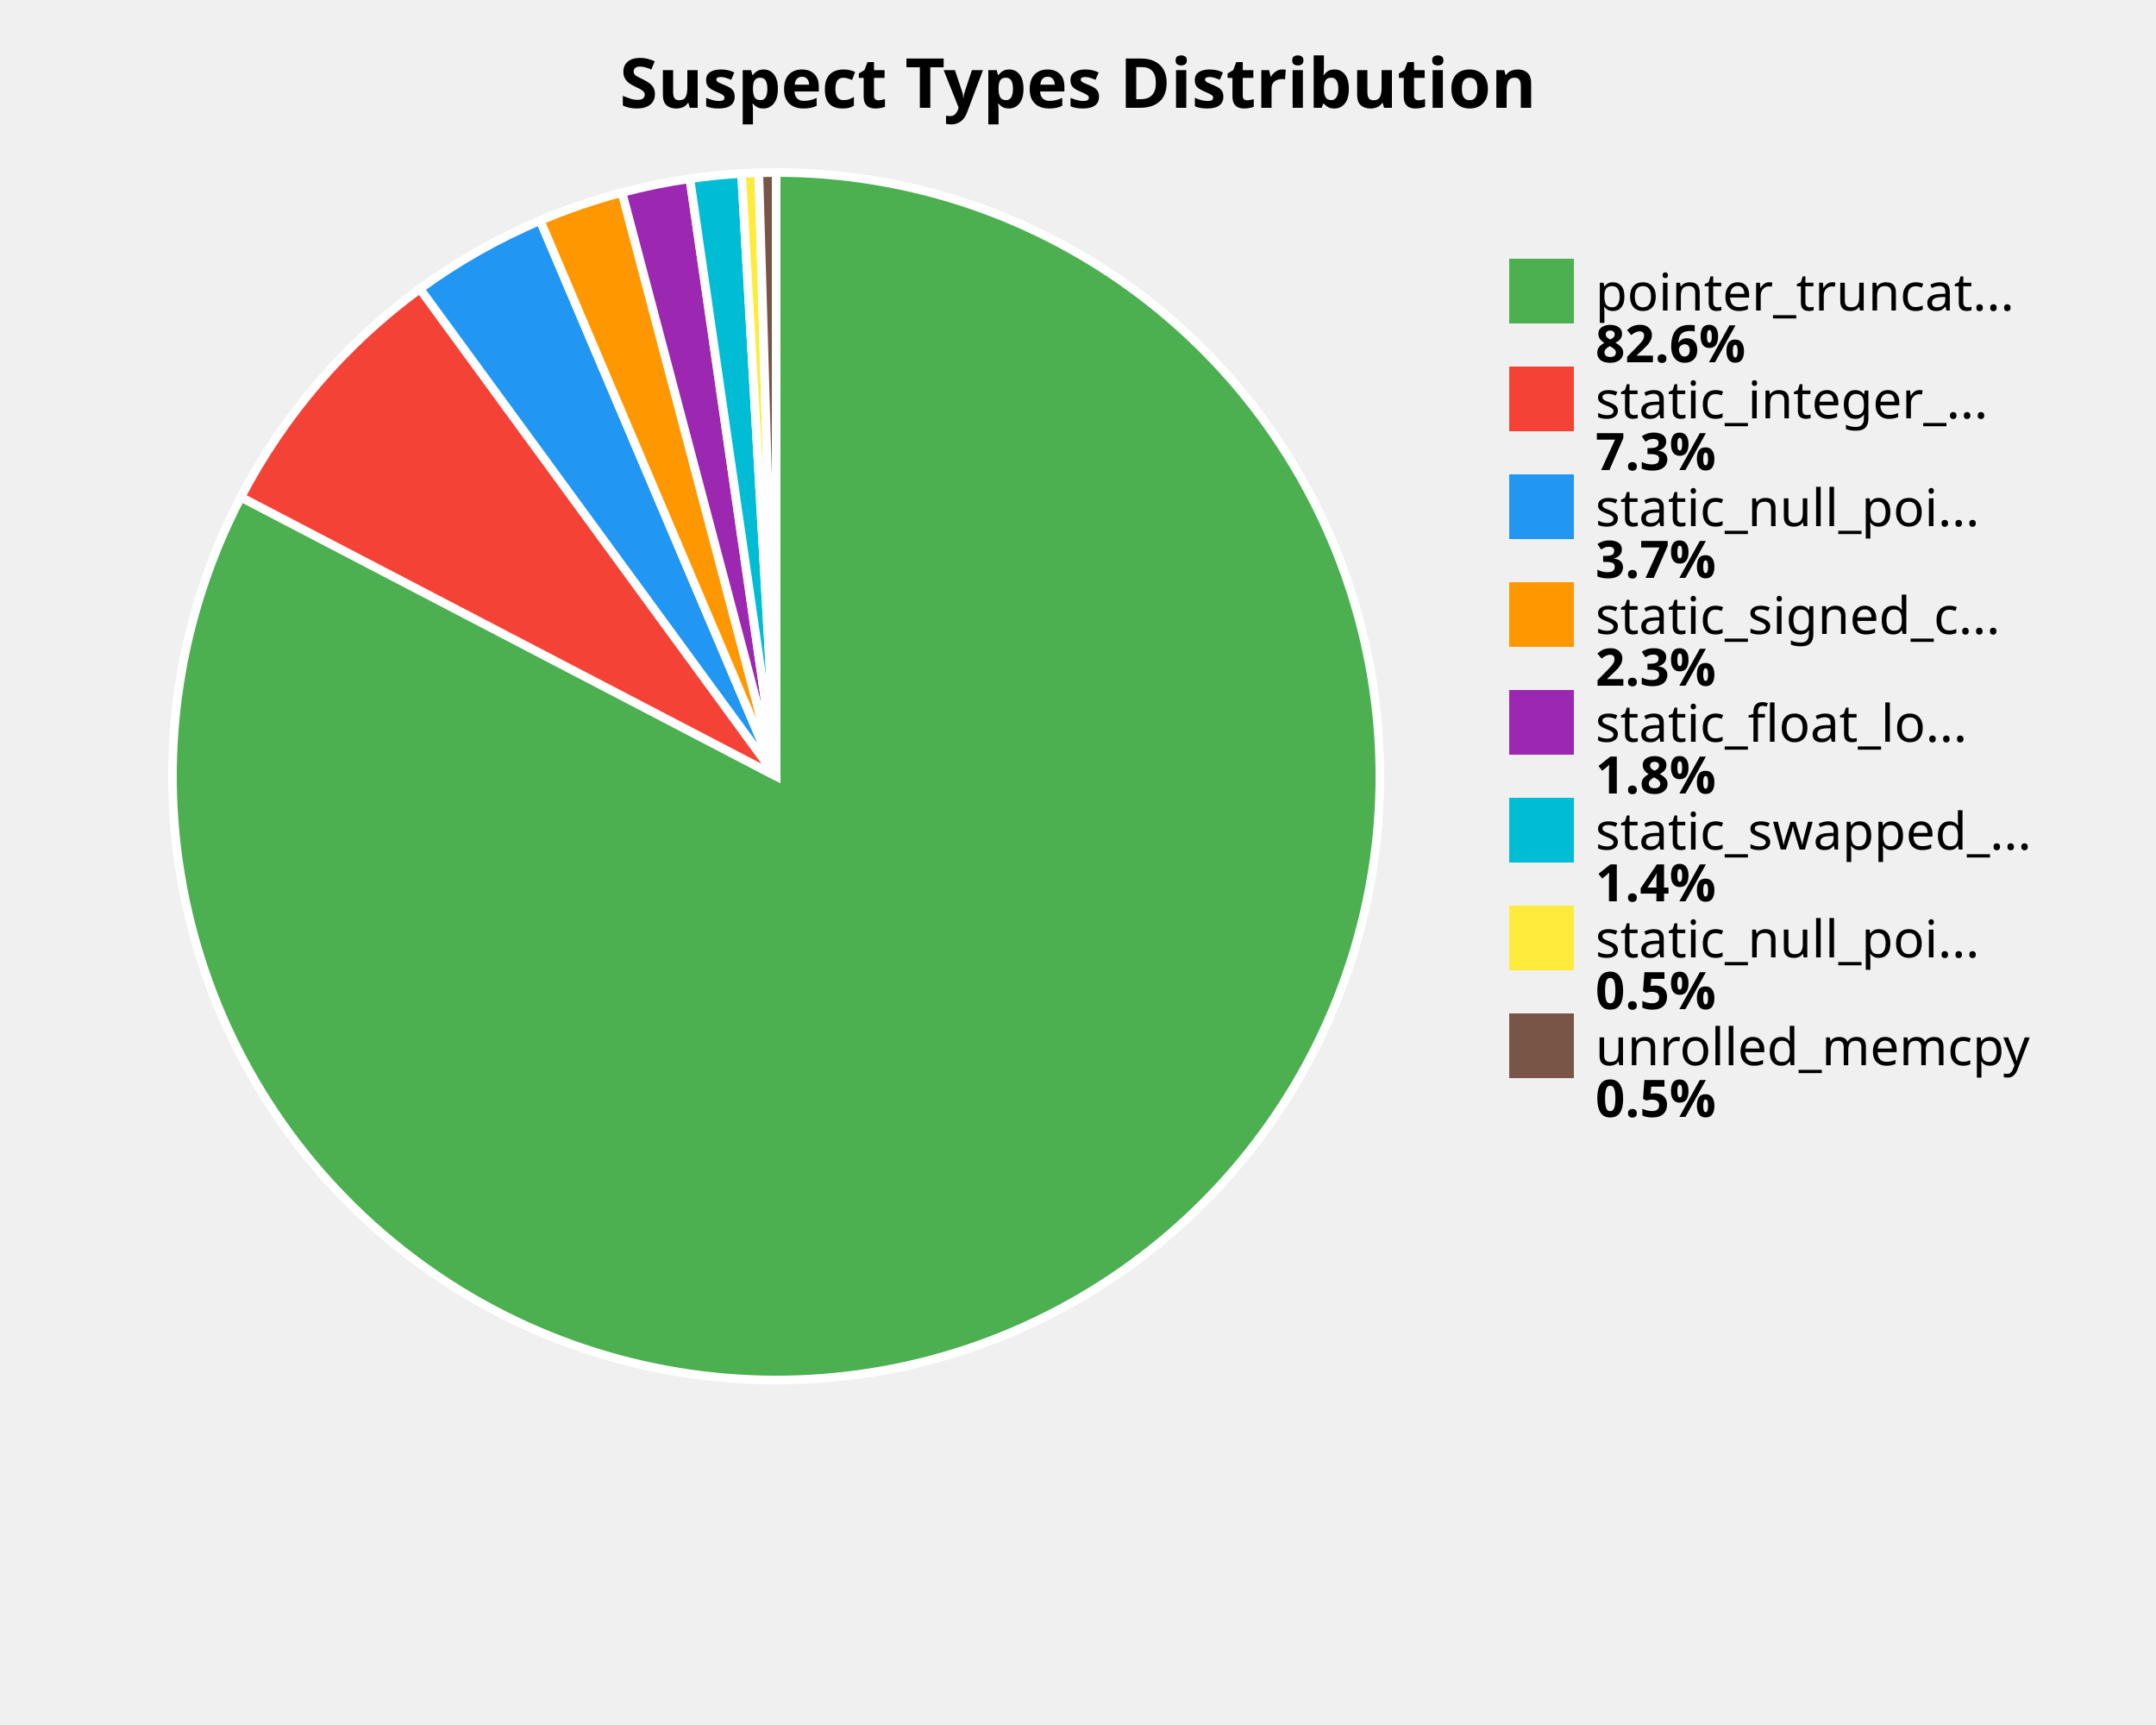
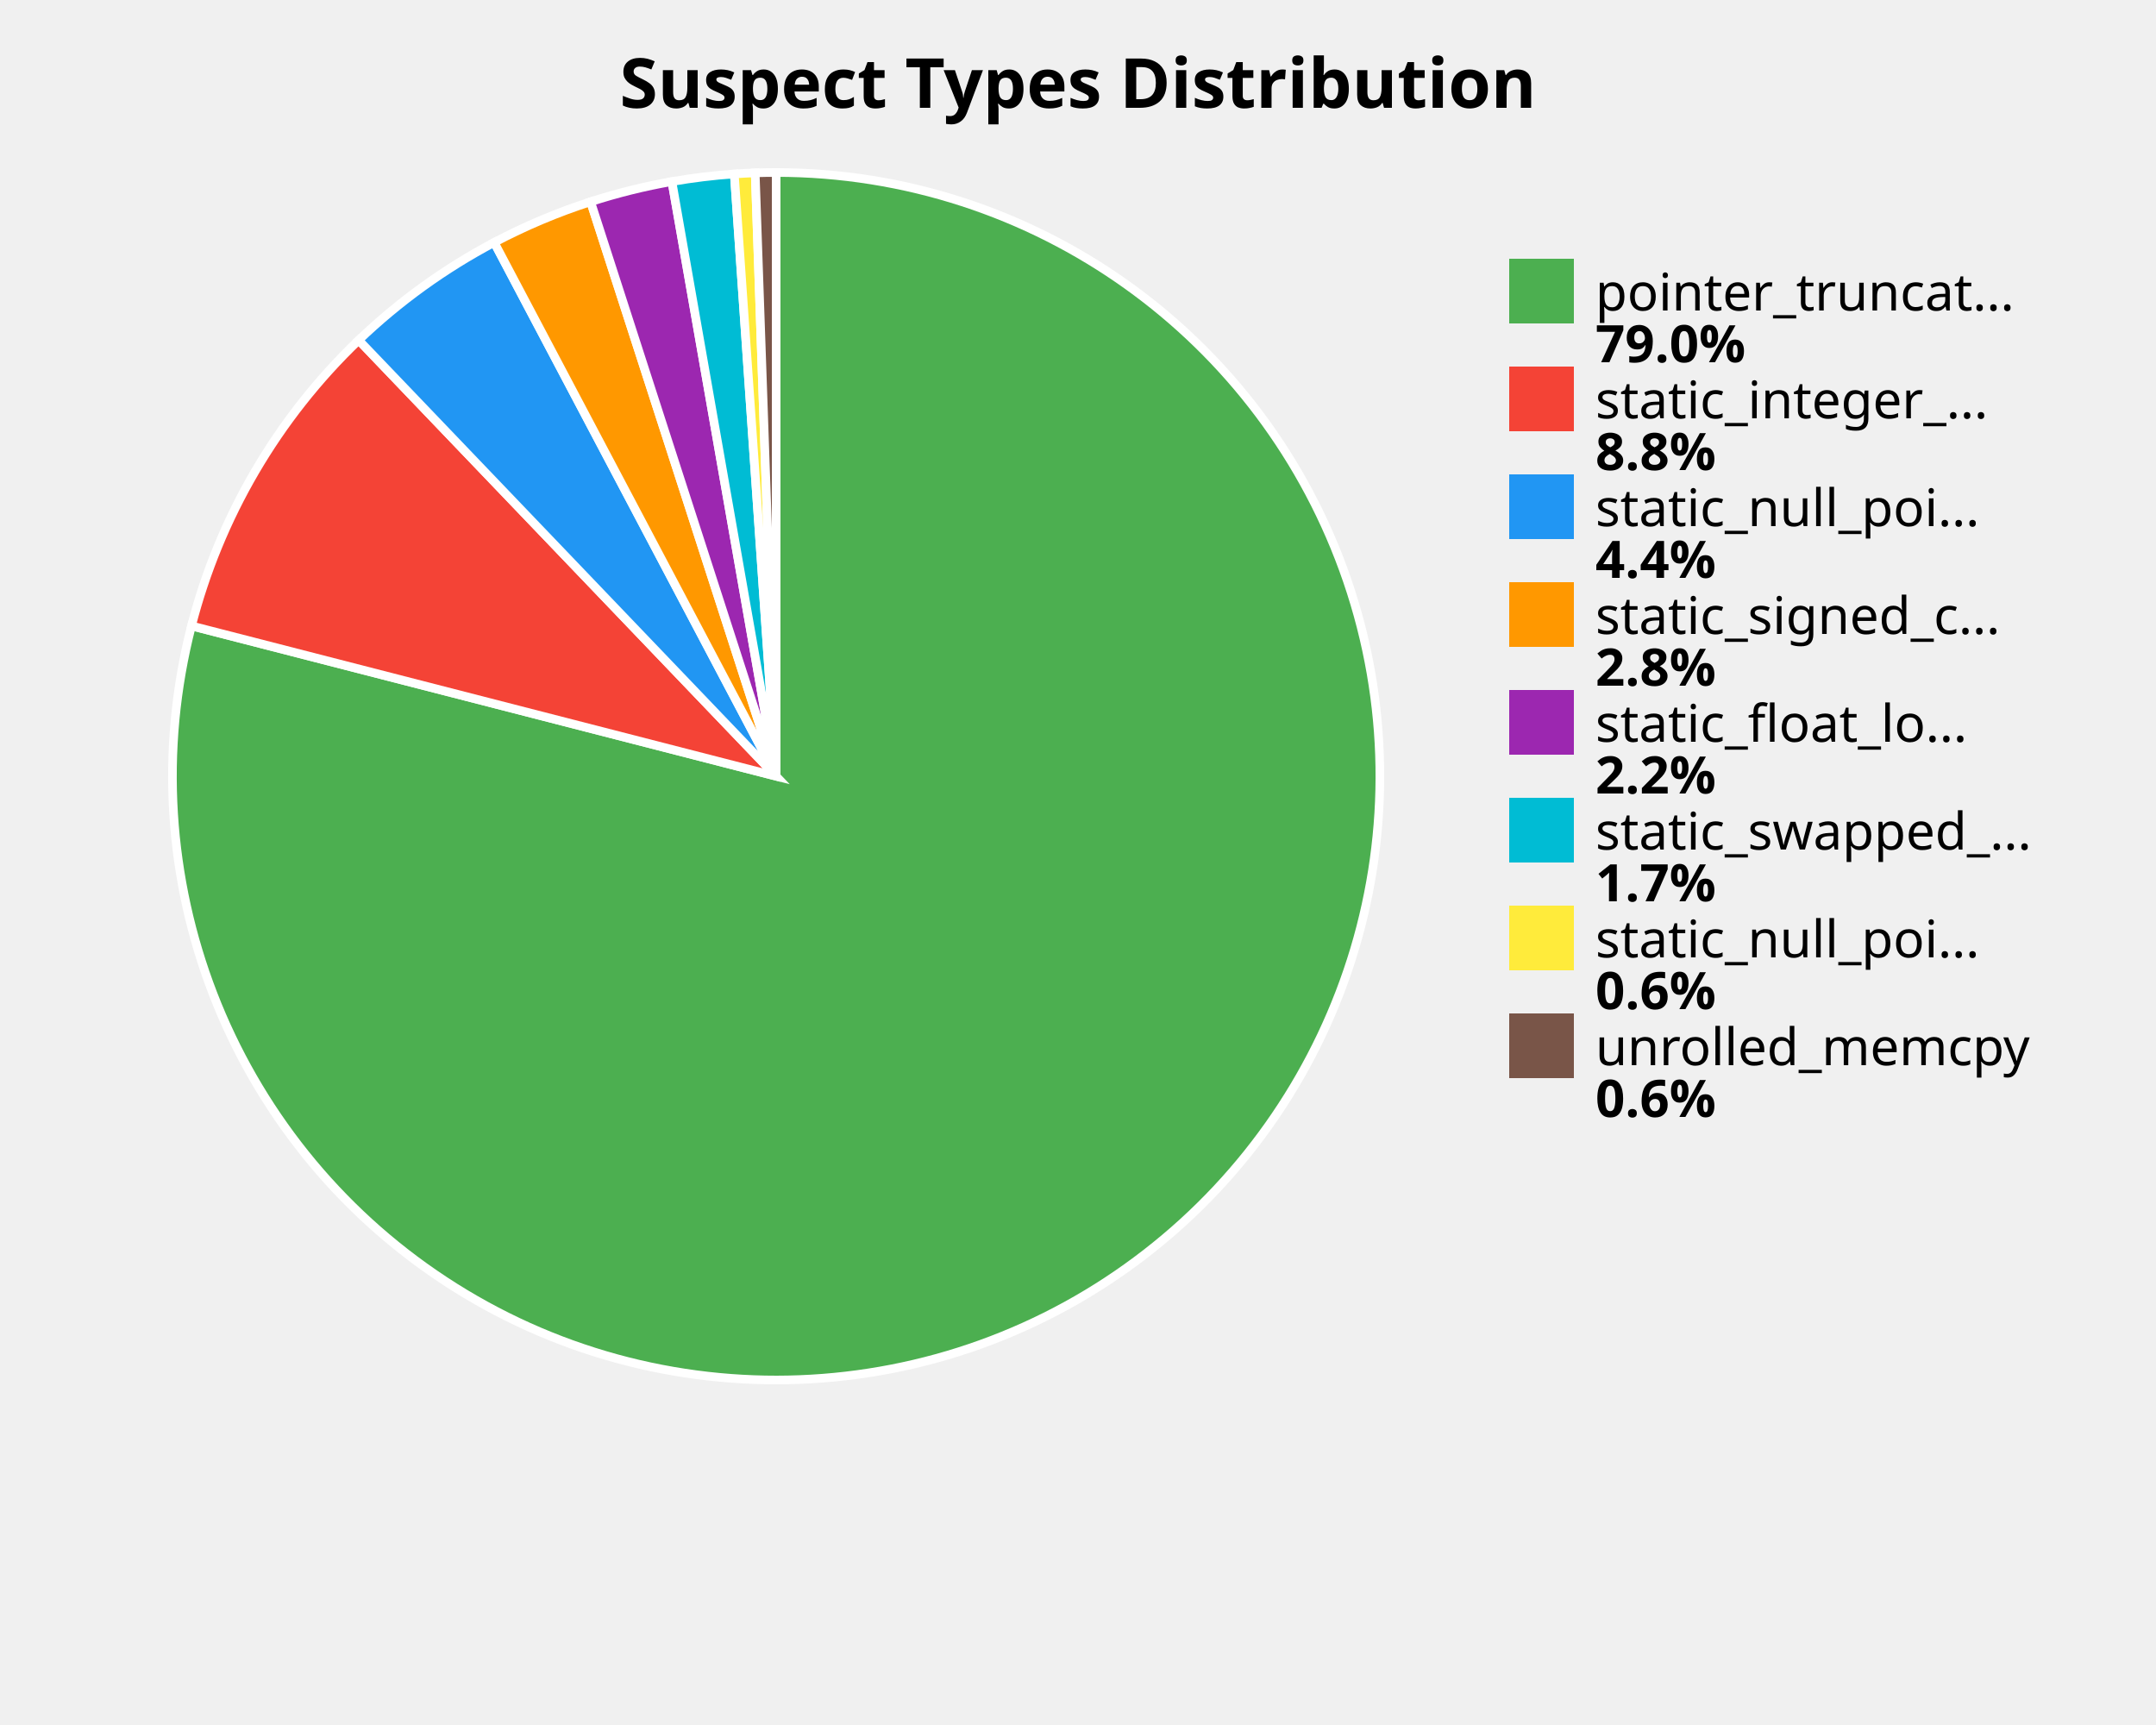
<svg xmlns="http://www.w3.org/2000/svg" width="500" height="400" viewBox="0 0 500 400">
  <style>
    .title { font: bold 16px sans-serif; }
    .label { font: 12px sans-serif; }
    .value { font: bold 12px sans-serif; }
  </style>
  <rect width="100%%" height="100%%" fill="white" />
  <text x="250" y="25" class="title" text-anchor="middle">Suspect Types Distribution</text>
-   <path d="M 180,180 L 180.00,40.00 A 140,140 0 1,1 55.86,115.28 Z" fill="#4CAF50" stroke="white" stroke-width="2" />
-   <path d="M 180,180 L 55.86,115.28 A 140,140 0 0,1 97.39,66.97 Z" fill="#F44336" stroke="white" stroke-width="2" />
-   <path d="M 180,180 L 97.39,66.97 A 140,140 0 0,1 125.27,51.14 Z" fill="#2196F3" stroke="white" stroke-width="2" />
-   <path d="M 180,180 L 125.27,51.14 A 140,140 0 0,1 144.25,44.64 Z" fill="#FF9800" stroke="white" stroke-width="2" />
-   <path d="M 180,180 L 144.25,44.64 A 140,140 0 0,1 159.99,41.44 Z" fill="#9C27B0" stroke="white" stroke-width="2" />
-   <path d="M 180,180 L 159.99,41.44 A 140,140 0 0,1 171.97,40.23 Z" fill="#00BCD4" stroke="white" stroke-width="2" />
-   <path d="M 180,180 L 171.97,40.23 A 140,140 0 0,1 175.98,40.06 Z" fill="#FFEB3B" stroke="white" stroke-width="2" />
-   <path d="M 180,180 L 175.98,40.06 A 140,140 0 0,1 180.00,40.00 Z" fill="#795548" stroke="white" stroke-width="2" />
+   <path d="M 180,180 L 180.00,40.00 A 140,140 0 1,1 44.41,145.14 Z" fill="#4CAF50" stroke="white" stroke-width="2" />
+   <path d="M 180,180 L 44.41,145.14 A 140,140 0 0,1 83.18,78.88 Z" fill="#F44336" stroke="white" stroke-width="2" />
+   <path d="M 180,180 L 83.18,78.88 A 140,140 0 0,1 114.61,56.21 Z" fill="#2196F3" stroke="white" stroke-width="2" />
+   <path d="M 180,180 L 114.61,56.21 A 140,140 0 0,1 136.97,46.78 Z" fill="#FF9800" stroke="white" stroke-width="2" />
+   <path d="M 180,180 L 136.97,46.78 A 140,140 0 0,1 155.82,42.10 Z" fill="#9C27B0" stroke="white" stroke-width="2" />
+   <path d="M 180,180 L 155.82,42.10 A 140,140 0 0,1 170.29,40.34 Z" fill="#00BCD4" stroke="white" stroke-width="2" />
+   <path d="M 180,180 L 170.29,40.34 A 140,140 0 0,1 175.14,40.08 Z" fill="#FFEB3B" stroke="white" stroke-width="2" />
+   <path d="M 180,180 L 175.14,40.08 A 140,140 0 0,1 180.00,40.00 Z" fill="#795548" stroke="white" stroke-width="2" />
  <rect x="350" y="60" width="15" height="15" fill="#4CAF50" />
  <text x="370" y="72" class="label">pointer_truncat...</text>
-   <text x="370" y="84" class="value">82.6%</text>
+   <text x="370" y="84" class="value">79.0%</text>
  <rect x="350" y="85" width="15" height="15" fill="#F44336" />
  <text x="370" y="97" class="label">static_integer_...</text>
-   <text x="370" y="109" class="value">7.3%</text>
+   <text x="370" y="109" class="value">8.8%</text>
  <rect x="350" y="110" width="15" height="15" fill="#2196F3" />
  <text x="370" y="122" class="label">static_null_poi...</text>
-   <text x="370" y="134" class="value">3.7%</text>
+   <text x="370" y="134" class="value">4.4%</text>
  <rect x="350" y="135" width="15" height="15" fill="#FF9800" />
  <text x="370" y="147" class="label">static_signed_c...</text>
-   <text x="370" y="159" class="value">2.3%</text>
+   <text x="370" y="159" class="value">2.8%</text>
  <rect x="350" y="160" width="15" height="15" fill="#9C27B0" />
  <text x="370" y="172" class="label">static_float_lo...</text>
-   <text x="370" y="184" class="value">1.8%</text>
+   <text x="370" y="184" class="value">2.2%</text>
  <rect x="350" y="185" width="15" height="15" fill="#00BCD4" />
  <text x="370" y="197" class="label">static_swapped_...</text>
-   <text x="370" y="209" class="value">1.4%</text>
+   <text x="370" y="209" class="value">1.7%</text>
  <rect x="350" y="210" width="15" height="15" fill="#FFEB3B" />
  <text x="370" y="222" class="label">static_null_poi...</text>
-   <text x="370" y="234" class="value">0.5%</text>
+   <text x="370" y="234" class="value">0.6%</text>
  <rect x="350" y="235" width="15" height="15" fill="#795548" />
  <text x="370" y="247" class="label">unrolled_memcpy</text>
-   <text x="370" y="259" class="value">0.5%</text>
+   <text x="370" y="259" class="value">0.6%</text>
</svg>
